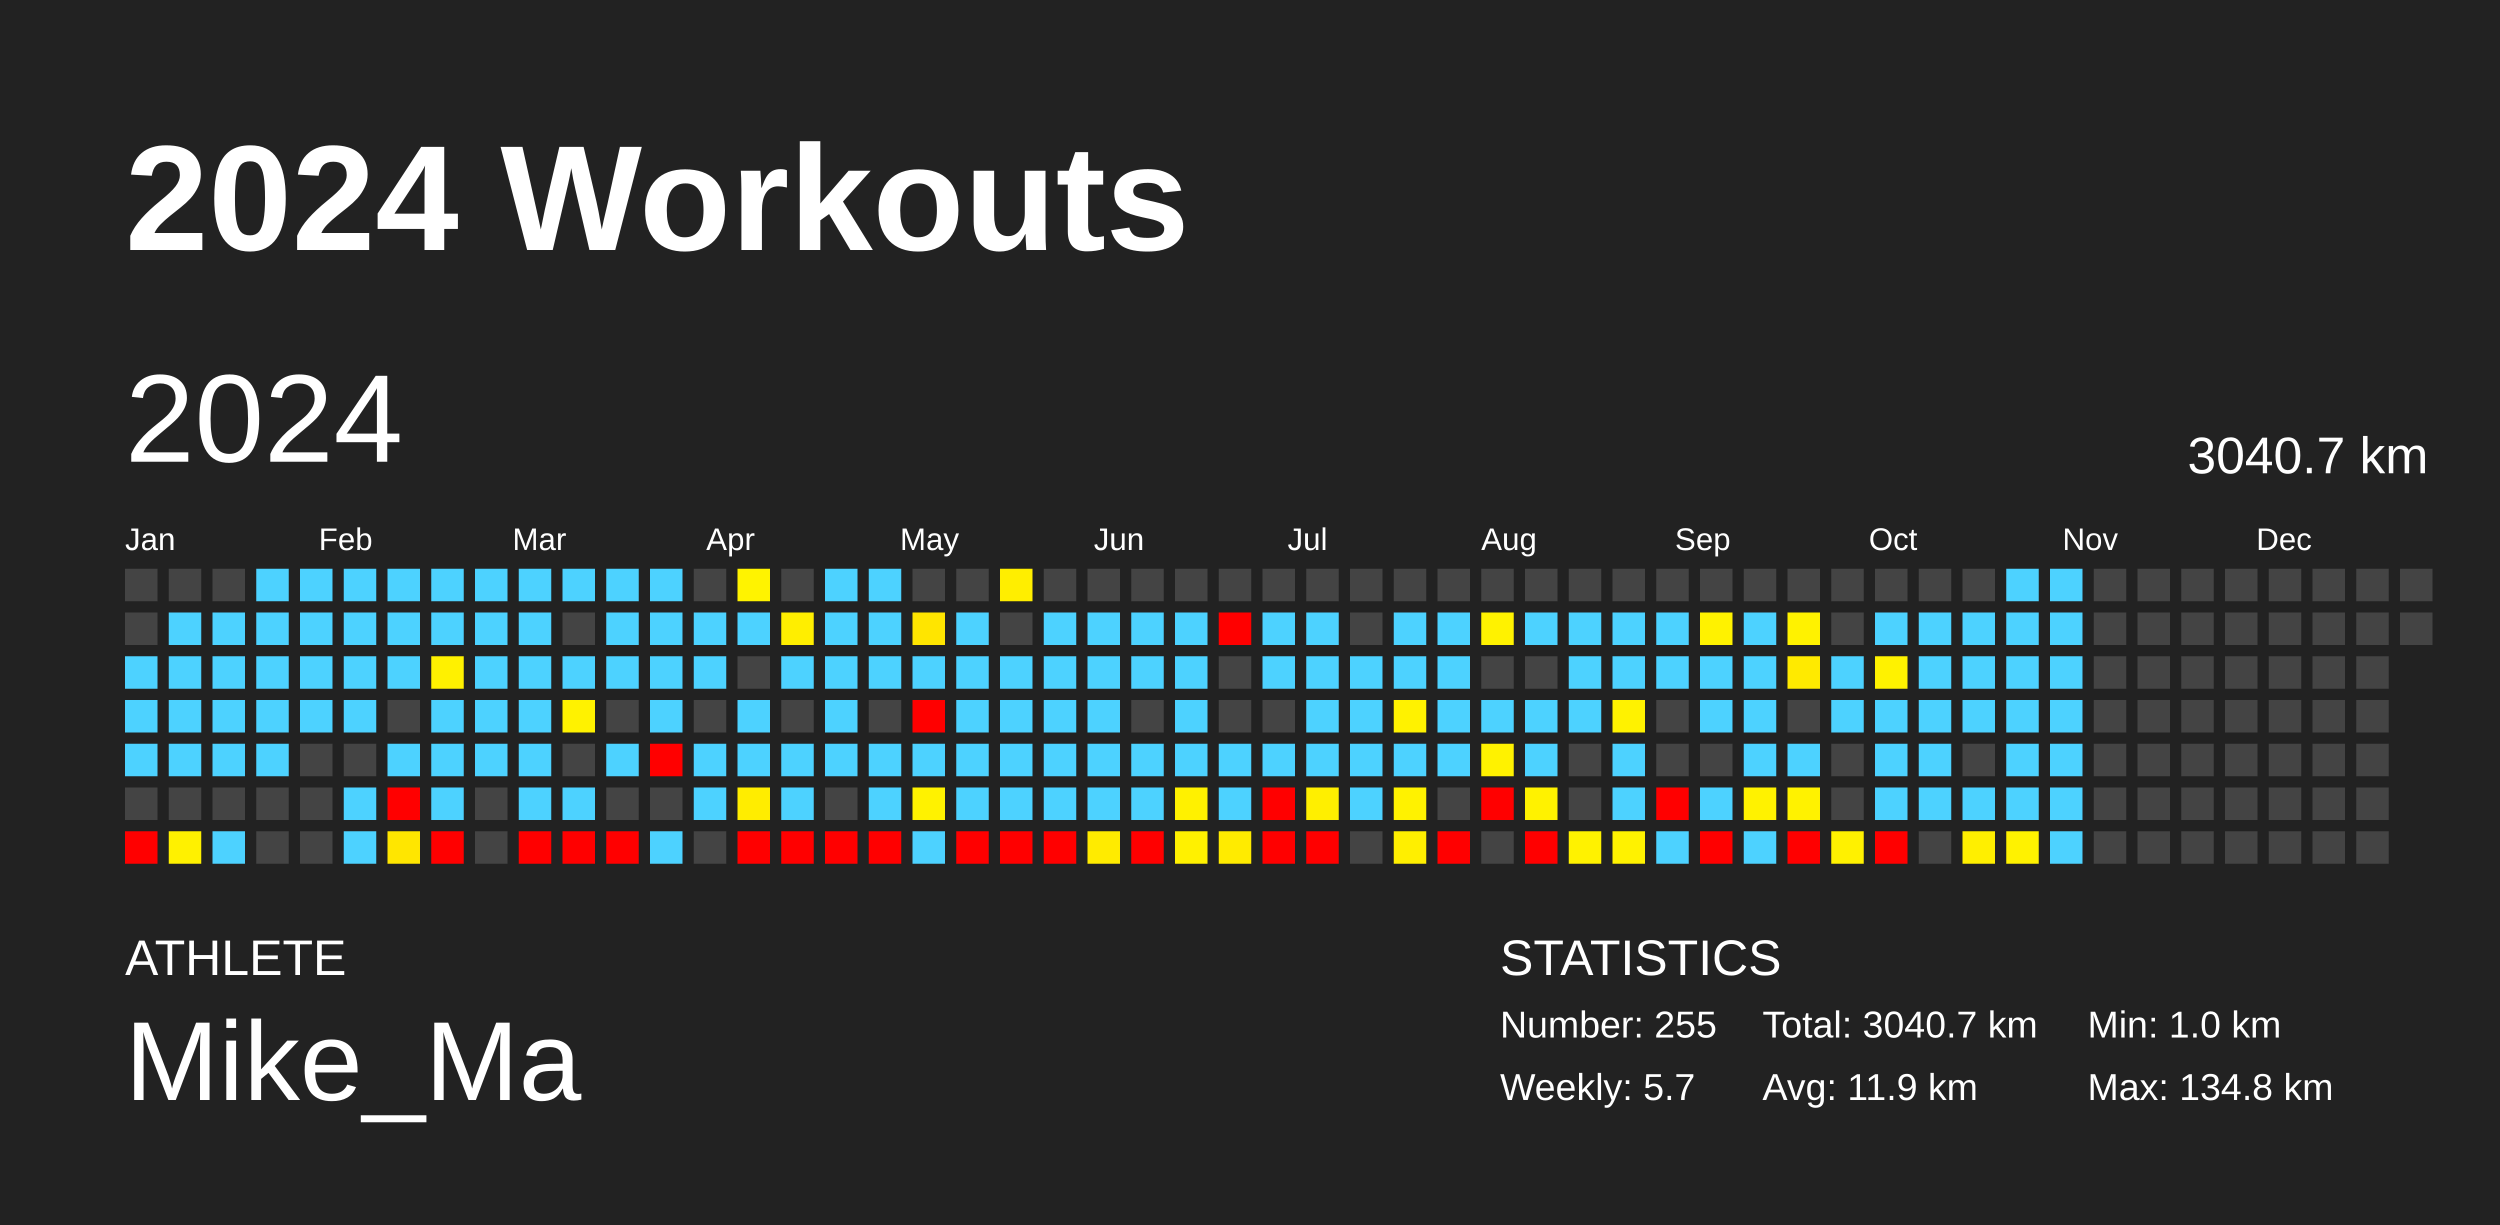
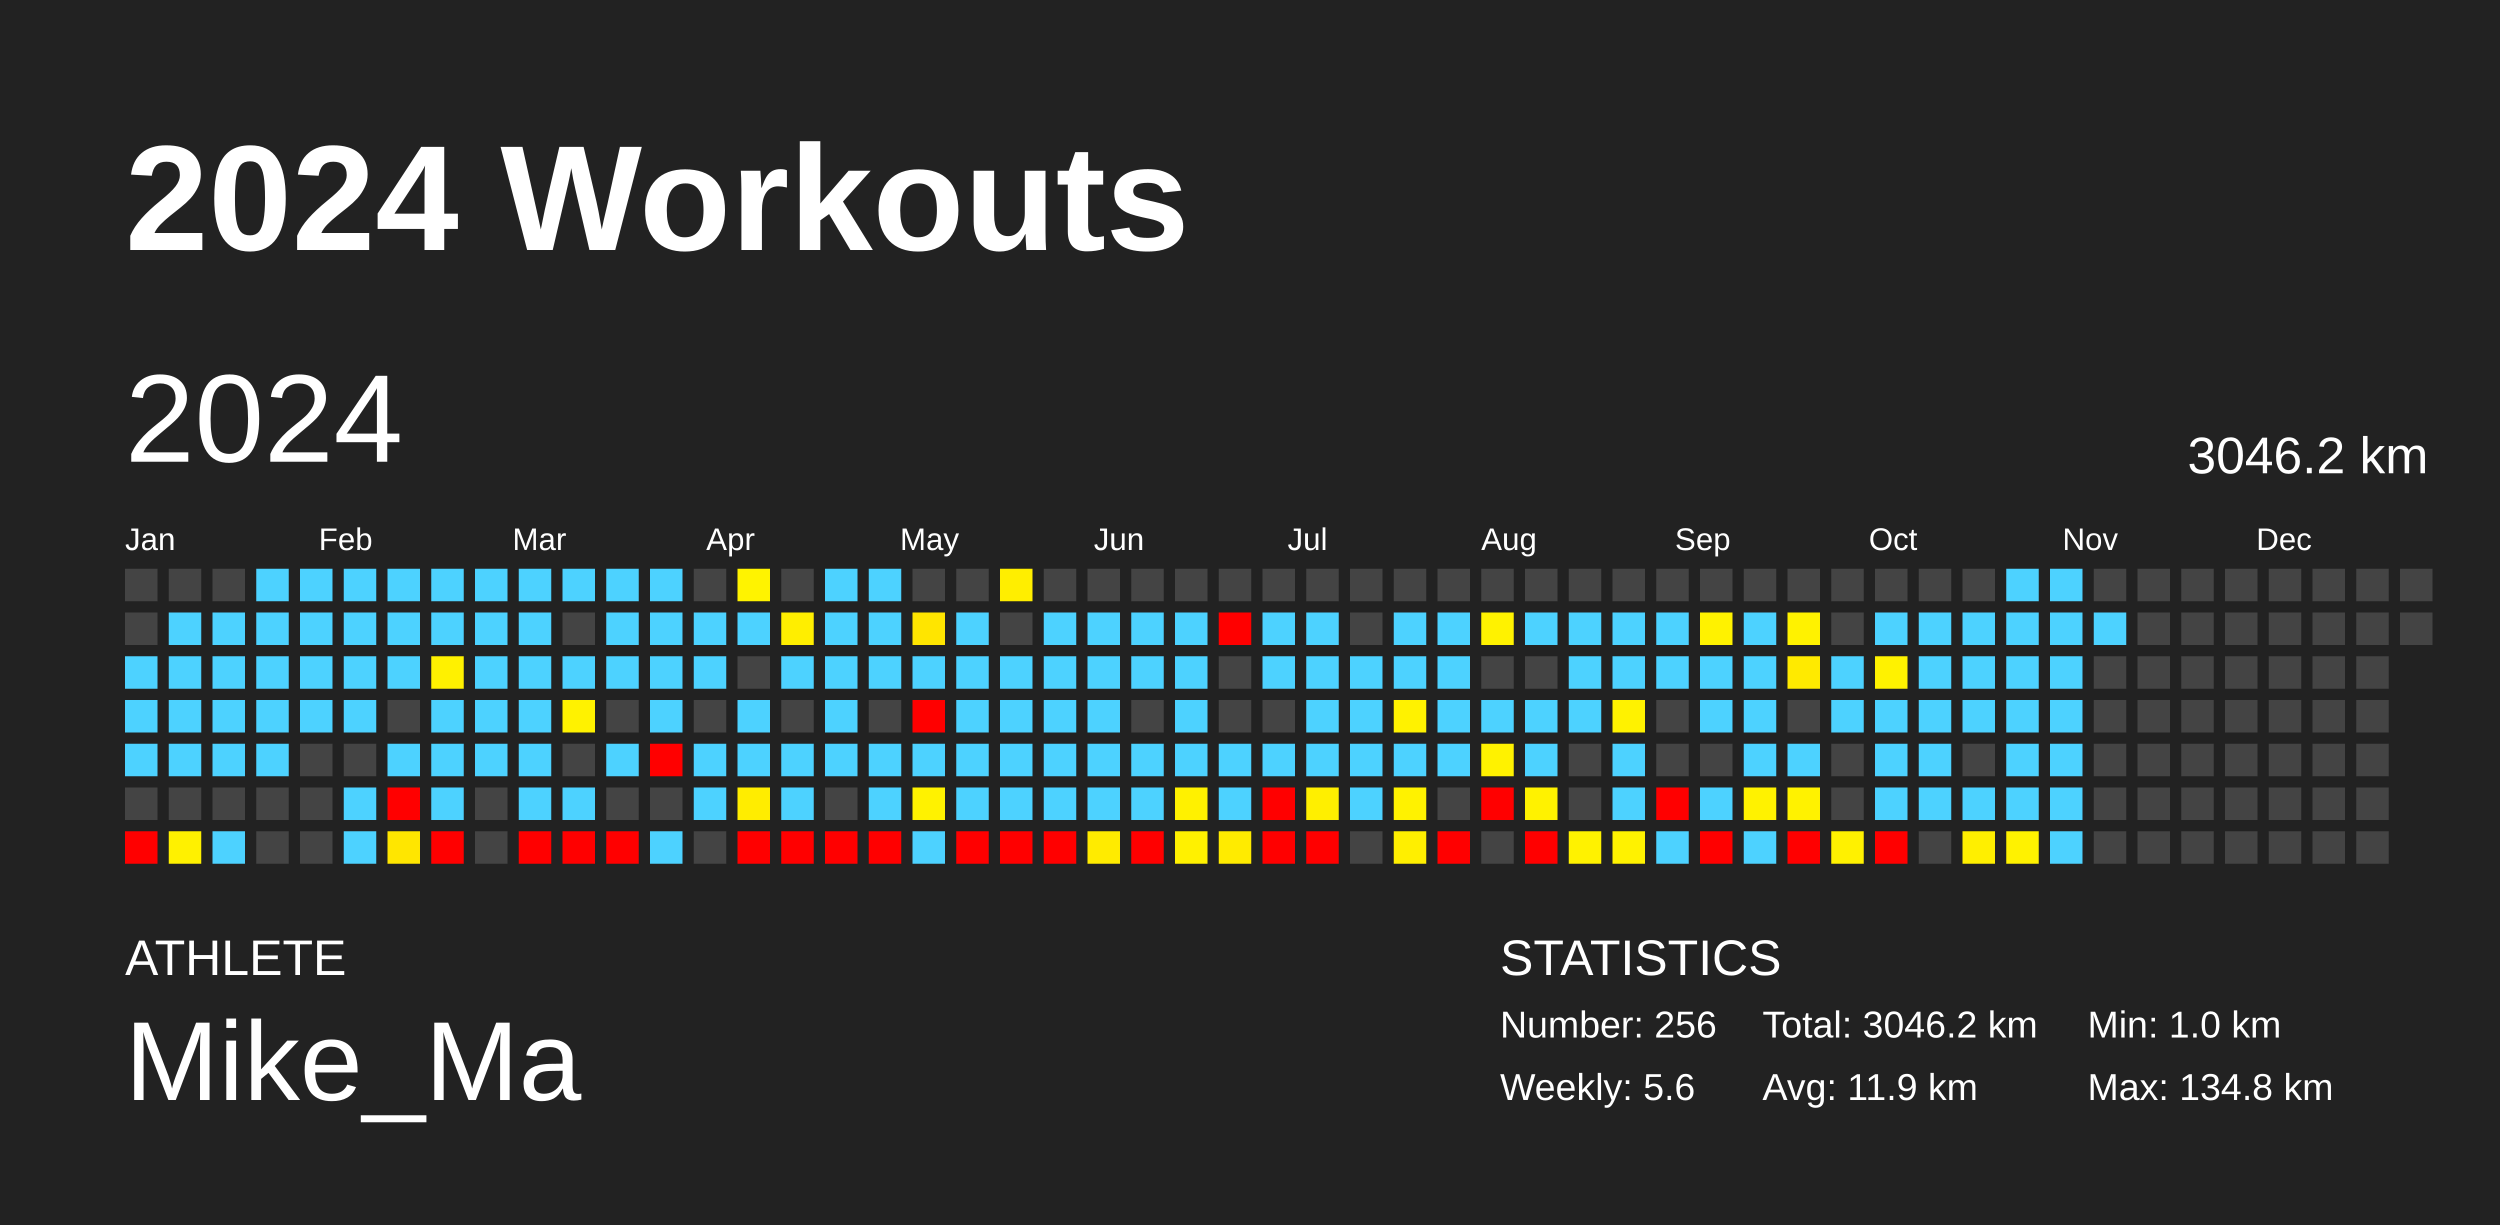
<svg xmlns="http://www.w3.org/2000/svg" baseProfile="full" height="98mm" version="1.1" viewBox="0,0,200,98" width="200mm">
  <defs />
  <rect fill="#222222" height="98" width="200" x="0" y="0" />
  <text fill="#FFFFFF" style="font-size:12px; font-family:Arial; font-weight:bold;" x="10" y="20">2024 Workouts</text>
  <text fill="#FFFFFF" style="font-size:4px; font-family:Arial" x="10" y="78">ATHLETE</text>
  <text fill="#FFFFFF" style="font-size:9px; font-family:Arial" x="10" y="88">Mike_Ma</text>
  <text fill="#FFFFFF" style="font-size:4px; font-family:Arial" x="120" y="78">STATISTICS</text>
-   <text fill="#FFFFFF" style="font-size:3px; font-family:Arial" x="120" y="83">Number: 255</text>
-   <text fill="#FFFFFF" style="font-size:3px; font-family:Arial" x="120" y="88">Weekly: 5.7</text>
-   <text fill="#FFFFFF" style="font-size:3px; font-family:Arial" x="141" y="83">Total: 3040.7 km</text>
+   <text fill="#FFFFFF" style="font-size:3px; font-family:Arial" x="120" y="83">Number: 256</text>
+   <text fill="#FFFFFF" style="font-size:3px; font-family:Arial" x="120" y="88">Weekly: 5.6</text>
+   <text fill="#FFFFFF" style="font-size:3px; font-family:Arial" x="141" y="83">Total: 3046.2 km</text>
  <text fill="#FFFFFF" style="font-size:3px; font-family:Arial" x="141" y="88">Avg: 11.9 km</text>
  <text fill="#FFFFFF" style="font-size:3px; font-family:Arial" x="167" y="83">Min: 1.0 km</text>
  <text fill="#FFFFFF" style="font-size:3px; font-family:Arial" x="167" y="88">Max: 134.8 km</text>
  <text dominant-baseline="hanging" fill="#FFFFFF" style="font-size:10.0px; font-family:Arial;" x="10" y="30">2024</text>
-   <text dominant-baseline="hanging" fill="#FFFFFF" style="font-size:4.125px; font-family:Arial;" x="175" y="35">3040.7 km</text>
+   <text dominant-baseline="hanging" fill="#FFFFFF" style="font-size:4.125px; font-family:Arial;" x="175" y="35">3046.2 km</text>
  <text fill="#FFFFFF" style="font-size:2.5px; font-family:Arial" x="10.0" y="44">Jan</text>
  <text fill="#FFFFFF" style="font-size:2.5px; font-family:Arial" x="25.5" y="44">Feb</text>
  <text fill="#FFFFFF" style="font-size:2.5px; font-family:Arial" x="41.0" y="44">Mar</text>
  <text fill="#FFFFFF" style="font-size:2.5px; font-family:Arial" x="56.5" y="44">Apr</text>
  <text fill="#FFFFFF" style="font-size:2.5px; font-family:Arial" x="72.0" y="44">May</text>
  <text fill="#FFFFFF" style="font-size:2.5px; font-family:Arial" x="87.5" y="44">Jun</text>
  <text fill="#FFFFFF" style="font-size:2.5px; font-family:Arial" x="103.0" y="44">Jul</text>
  <text fill="#FFFFFF" style="font-size:2.5px; font-family:Arial" x="118.5" y="44">Aug</text>
  <text fill="#FFFFFF" style="font-size:2.5px; font-family:Arial" x="134.0" y="44">Sep</text>
  <text fill="#FFFFFF" style="font-size:2.5px; font-family:Arial" x="149.5" y="44">Oct</text>
  <text fill="#FFFFFF" style="font-size:2.5px; font-family:Arial" x="165.0" y="44">Nov</text>
  <text fill="#FFFFFF" style="font-size:2.5px; font-family:Arial" x="180.5" y="44">Dec</text>
  <rect fill="#444444" height="2.6" width="2.6" x="10.0" y="45.5" />
  <rect fill="#444444" height="2.6" width="2.6" x="10.0" y="49.0" />
  <rect fill="#4dd2ff" height="2.6" width="2.6" x="10.0" y="52.5" />
  <rect fill="#4dd2ff" height="2.6" width="2.6" x="10.0" y="56.0" />
  <rect fill="#4dd2ff" height="2.6" width="2.6" x="10.0" y="59.5" />
  <rect fill="#444444" height="2.6" width="2.6" x="10.0" y="63.0" />
  <rect fill="red" height="2.6" width="2.6" x="10.0" y="66.5" />
  <rect fill="#444444" height="2.6" width="2.6" x="13.5" y="45.5" />
  <rect fill="#4dd2ff" height="2.6" width="2.6" x="13.5" y="49.0" />
  <rect fill="#4dd2ff" height="2.6" width="2.6" x="13.5" y="52.5" />
  <rect fill="#4dd2ff" height="2.6" width="2.6" x="13.5" y="56.0" />
  <rect fill="#4dd2ff" height="2.6" width="2.6" x="13.5" y="59.5" />
  <rect fill="#444444" height="2.6" width="2.6" x="13.5" y="63.0" />
  <rect fill="#fff100" height="2.6" width="2.6" x="13.5" y="66.5" />
  <rect fill="#444444" height="2.6" width="2.6" x="17.0" y="45.5" />
  <rect fill="#4dd2ff" height="2.6" width="2.6" x="17.0" y="49.0" />
  <rect fill="#4dd2ff" height="2.6" width="2.6" x="17.0" y="52.5" />
  <rect fill="#4dd2ff" height="2.6" width="2.6" x="17.0" y="56.0" />
  <rect fill="#4dd2ff" height="2.6" width="2.6" x="17.0" y="59.5" />
  <rect fill="#444444" height="2.6" width="2.6" x="17.0" y="63.0" />
  <rect fill="#4dd2ff" height="2.6" width="2.6" x="17.0" y="66.5" />
  <rect fill="#4dd2ff" height="2.6" width="2.6" x="20.5" y="45.5" />
  <rect fill="#4dd2ff" height="2.6" width="2.6" x="20.5" y="49.0" />
  <rect fill="#4dd2ff" height="2.6" width="2.6" x="20.5" y="52.5" />
  <rect fill="#4dd2ff" height="2.6" width="2.6" x="20.5" y="56.0" />
  <rect fill="#4dd2ff" height="2.6" width="2.6" x="20.5" y="59.5" />
  <rect fill="#444444" height="2.6" width="2.6" x="20.5" y="63.0" />
  <rect fill="#444444" height="2.6" width="2.6" x="20.5" y="66.5" />
  <rect fill="#4dd2ff" height="2.6" width="2.6" x="24.0" y="45.5" />
  <rect fill="#4dd2ff" height="2.6" width="2.6" x="24.0" y="49.0" />
  <rect fill="#4dd2ff" height="2.6" width="2.6" x="24.0" y="52.5" />
  <rect fill="#4dd2ff" height="2.6" width="2.6" x="24.0" y="56.0" />
  <rect fill="#444444" height="2.6" width="2.6" x="24.0" y="59.5" />
  <rect fill="#444444" height="2.6" width="2.6" x="24.0" y="63.0" />
  <rect fill="#444444" height="2.6" width="2.6" x="24.0" y="66.5" />
  <rect fill="#4dd2ff" height="2.6" width="2.6" x="27.5" y="45.5" />
  <rect fill="#4dd2ff" height="2.6" width="2.6" x="27.5" y="49.0" />
  <rect fill="#4dd2ff" height="2.6" width="2.6" x="27.5" y="52.5" />
  <rect fill="#4dd2ff" height="2.6" width="2.6" x="27.5" y="56.0" />
  <rect fill="#444444" height="2.6" width="2.6" x="27.5" y="59.5" />
  <rect fill="#4dd2ff" height="2.6" width="2.6" x="27.5" y="63.0" />
  <rect fill="#4dd2ff" height="2.6" width="2.6" x="27.5" y="66.5" />
  <rect fill="#4dd2ff" height="2.6" width="2.6" x="31.0" y="45.5" />
  <rect fill="#4dd2ff" height="2.6" width="2.6" x="31.0" y="49.0" />
  <rect fill="#4dd2ff" height="2.6" width="2.6" x="31.0" y="52.5" />
  <rect fill="#444444" height="2.6" width="2.6" x="31.0" y="56.0" />
  <rect fill="#4dd2ff" height="2.6" width="2.6" x="31.0" y="59.5" />
  <rect fill="red" height="2.6" width="2.6" x="31.0" y="63.0" />
  <rect fill="#ffe600" height="2.6" width="2.6" x="31.0" y="66.5" />
  <rect fill="#4dd2ff" height="2.6" width="2.6" x="34.5" y="45.5" />
  <rect fill="#4dd2ff" height="2.6" width="2.6" x="34.5" y="49.0" />
  <rect fill="#fff100" height="2.6" width="2.6" x="34.5" y="52.5" />
  <rect fill="#4dd2ff" height="2.6" width="2.6" x="34.5" y="56.0" />
  <rect fill="#4dd2ff" height="2.6" width="2.6" x="34.5" y="59.5" />
  <rect fill="#4dd2ff" height="2.6" width="2.6" x="34.5" y="63.0" />
  <rect fill="red" height="2.6" width="2.6" x="34.5" y="66.5" />
  <rect fill="#4dd2ff" height="2.6" width="2.6" x="38.0" y="45.5" />
  <rect fill="#4dd2ff" height="2.6" width="2.6" x="38.0" y="49.0" />
  <rect fill="#4dd2ff" height="2.6" width="2.6" x="38.0" y="52.5" />
  <rect fill="#4dd2ff" height="2.6" width="2.6" x="38.0" y="56.0" />
  <rect fill="#4dd2ff" height="2.6" width="2.6" x="38.0" y="59.5" />
  <rect fill="#444444" height="2.6" width="2.6" x="38.0" y="63.0" />
  <rect fill="#444444" height="2.6" width="2.6" x="38.0" y="66.5" />
  <rect fill="#4dd2ff" height="2.6" width="2.6" x="41.5" y="45.5" />
  <rect fill="#4dd2ff" height="2.6" width="2.6" x="41.5" y="49.0" />
  <rect fill="#4dd2ff" height="2.6" width="2.6" x="41.5" y="52.5" />
  <rect fill="#4dd2ff" height="2.6" width="2.6" x="41.5" y="56.0" />
  <rect fill="#4dd2ff" height="2.6" width="2.6" x="41.5" y="59.5" />
  <rect fill="#4dd2ff" height="2.6" width="2.6" x="41.5" y="63.0" />
  <rect fill="red" height="2.6" width="2.6" x="41.5" y="66.5" />
  <rect fill="#4dd2ff" height="2.6" width="2.6" x="45.0" y="45.5" />
  <rect fill="#444444" height="2.6" width="2.6" x="45.0" y="49.0" />
  <rect fill="#4dd2ff" height="2.6" width="2.6" x="45.0" y="52.5" />
  <rect fill="#fff200" height="2.6" width="2.6" x="45.0" y="56.0" />
  <rect fill="#444444" height="2.6" width="2.6" x="45.0" y="59.5" />
  <rect fill="#4dd2ff" height="2.6" width="2.6" x="45.0" y="63.0" />
  <rect fill="red" height="2.6" width="2.6" x="45.0" y="66.5" />
  <rect fill="#4dd2ff" height="2.6" width="2.6" x="48.5" y="45.5" />
  <rect fill="#4dd2ff" height="2.6" width="2.6" x="48.5" y="49.0" />
  <rect fill="#4dd2ff" height="2.6" width="2.6" x="48.5" y="52.5" />
  <rect fill="#444444" height="2.6" width="2.6" x="48.5" y="56.0" />
  <rect fill="#4dd2ff" height="2.6" width="2.6" x="48.5" y="59.5" />
  <rect fill="#444444" height="2.6" width="2.6" x="48.5" y="63.0" />
  <rect fill="red" height="2.6" width="2.6" x="48.5" y="66.5" />
  <rect fill="#4dd2ff" height="2.6" width="2.6" x="52.0" y="45.5" />
  <rect fill="#4dd2ff" height="2.6" width="2.6" x="52.0" y="49.0" />
  <rect fill="#4dd2ff" height="2.6" width="2.6" x="52.0" y="52.5" />
  <rect fill="#4dd2ff" height="2.6" width="2.6" x="52.0" y="56.0" />
  <rect fill="red" height="2.6" width="2.6" x="52.0" y="59.5" />
  <rect fill="#444444" height="2.6" width="2.6" x="52.0" y="63.0" />
  <rect fill="#4dd2ff" height="2.6" width="2.6" x="52.0" y="66.5" />
  <rect fill="#444444" height="2.6" width="2.6" x="55.5" y="45.5" />
  <rect fill="#4dd2ff" height="2.6" width="2.6" x="55.5" y="49.0" />
  <rect fill="#4dd2ff" height="2.6" width="2.6" x="55.5" y="52.5" />
  <rect fill="#444444" height="2.6" width="2.6" x="55.5" y="56.0" />
  <rect fill="#4dd2ff" height="2.6" width="2.6" x="55.5" y="59.5" />
  <rect fill="#4dd2ff" height="2.6" width="2.6" x="55.5" y="63.0" />
  <rect fill="#444444" height="2.6" width="2.6" x="55.5" y="66.5" />
  <rect fill="#fff300" height="2.6" width="2.6" x="59.0" y="45.5" />
  <rect fill="#4dd2ff" height="2.6" width="2.6" x="59.0" y="49.0" />
  <rect fill="#444444" height="2.6" width="2.6" x="59.0" y="52.5" />
  <rect fill="#4dd2ff" height="2.6" width="2.6" x="59.0" y="56.0" />
  <rect fill="#4dd2ff" height="2.6" width="2.6" x="59.0" y="59.5" />
  <rect fill="#ffed00" height="2.6" width="2.6" x="59.0" y="63.0" />
  <rect fill="red" height="2.6" width="2.6" x="59.0" y="66.5" />
  <rect fill="#444444" height="2.6" width="2.6" x="62.5" y="45.5" />
  <rect fill="#ffee00" height="2.6" width="2.6" x="62.5" y="49.0" />
  <rect fill="#4dd2ff" height="2.6" width="2.6" x="62.5" y="52.5" />
  <rect fill="#444444" height="2.6" width="2.6" x="62.5" y="56.0" />
  <rect fill="#4dd2ff" height="2.6" width="2.6" x="62.5" y="59.5" />
  <rect fill="#4dd2ff" height="2.6" width="2.6" x="62.5" y="63.0" />
  <rect fill="red" height="2.6" width="2.6" x="62.5" y="66.5" />
  <rect fill="#4dd2ff" height="2.6" width="2.6" x="66.0" y="45.5" />
  <rect fill="#4dd2ff" height="2.6" width="2.6" x="66.0" y="49.0" />
  <rect fill="#4dd2ff" height="2.6" width="2.6" x="66.0" y="52.5" />
  <rect fill="#4dd2ff" height="2.6" width="2.6" x="66.0" y="56.0" />
  <rect fill="#4dd2ff" height="2.6" width="2.6" x="66.0" y="59.5" />
  <rect fill="#444444" height="2.6" width="2.6" x="66.0" y="63.0" />
  <rect fill="red" height="2.6" width="2.6" x="66.0" y="66.5" />
  <rect fill="#4dd2ff" height="2.6" width="2.6" x="69.5" y="45.5" />
  <rect fill="#4dd2ff" height="2.6" width="2.6" x="69.5" y="49.0" />
  <rect fill="#4dd2ff" height="2.6" width="2.6" x="69.5" y="52.5" />
  <rect fill="#444444" height="2.6" width="2.6" x="69.5" y="56.0" />
  <rect fill="#4dd2ff" height="2.6" width="2.6" x="69.5" y="59.5" />
  <rect fill="#4dd2ff" height="2.6" width="2.6" x="69.5" y="63.0" />
  <rect fill="red" height="2.6" width="2.6" x="69.5" y="66.5" />
  <rect fill="#444444" height="2.6" width="2.6" x="73.0" y="45.5" />
  <rect fill="#ffe500" height="2.6" width="2.6" x="73.0" y="49.0" />
  <rect fill="#4dd2ff" height="2.6" width="2.6" x="73.0" y="52.5" />
  <rect fill="red" height="2.6" width="2.6" x="73.0" y="56.0" />
  <rect fill="#4dd2ff" height="2.6" width="2.6" x="73.0" y="59.5" />
  <rect fill="#fff200" height="2.6" width="2.6" x="73.0" y="63.0" />
  <rect fill="#4dd2ff" height="2.6" width="2.6" x="73.0" y="66.5" />
  <rect fill="#444444" height="2.6" width="2.6" x="76.5" y="45.5" />
  <rect fill="#4dd2ff" height="2.6" width="2.6" x="76.5" y="49.0" />
  <rect fill="#4dd2ff" height="2.6" width="2.6" x="76.5" y="52.5" />
  <rect fill="#4dd2ff" height="2.6" width="2.6" x="76.5" y="56.0" />
  <rect fill="#4dd2ff" height="2.6" width="2.6" x="76.5" y="59.5" />
  <rect fill="#4dd2ff" height="2.6" width="2.6" x="76.5" y="63.0" />
  <rect fill="red" height="2.6" width="2.6" x="76.5" y="66.5" />
  <rect fill="#ffee00" height="2.6" width="2.6" x="80.0" y="45.5" />
  <rect fill="#444444" height="2.6" width="2.6" x="80.0" y="49.0" />
  <rect fill="#4dd2ff" height="2.6" width="2.6" x="80.0" y="52.5" />
  <rect fill="#4dd2ff" height="2.6" width="2.6" x="80.0" y="56.0" />
  <rect fill="#4dd2ff" height="2.6" width="2.6" x="80.0" y="59.5" />
  <rect fill="#4dd2ff" height="2.6" width="2.6" x="80.0" y="63.0" />
  <rect fill="red" height="2.6" width="2.6" x="80.0" y="66.5" />
  <rect fill="#444444" height="2.6" width="2.6" x="83.5" y="45.5" />
  <rect fill="#4dd2ff" height="2.6" width="2.6" x="83.5" y="49.0" />
  <rect fill="#4dd2ff" height="2.6" width="2.6" x="83.5" y="52.5" />
  <rect fill="#4dd2ff" height="2.6" width="2.6" x="83.5" y="56.0" />
  <rect fill="#4dd2ff" height="2.6" width="2.6" x="83.5" y="59.5" />
  <rect fill="#4dd2ff" height="2.6" width="2.6" x="83.5" y="63.0" />
  <rect fill="red" height="2.6" width="2.6" x="83.5" y="66.5" />
  <rect fill="#444444" height="2.6" width="2.6" x="87.0" y="45.5" />
  <rect fill="#4dd2ff" height="2.6" width="2.6" x="87.0" y="49.0" />
  <rect fill="#4dd2ff" height="2.6" width="2.6" x="87.0" y="52.5" />
  <rect fill="#4dd2ff" height="2.6" width="2.6" x="87.0" y="56.0" />
  <rect fill="#4dd2ff" height="2.6" width="2.6" x="87.0" y="59.5" />
  <rect fill="#4dd2ff" height="2.6" width="2.6" x="87.0" y="63.0" />
  <rect fill="#ffeb00" height="2.6" width="2.6" x="87.0" y="66.5" />
  <rect fill="#444444" height="2.6" width="2.6" x="90.5" y="45.5" />
  <rect fill="#4dd2ff" height="2.6" width="2.6" x="90.5" y="49.0" />
  <rect fill="#4dd2ff" height="2.6" width="2.6" x="90.5" y="52.5" />
  <rect fill="#444444" height="2.6" width="2.6" x="90.5" y="56.0" />
  <rect fill="#4dd2ff" height="2.6" width="2.6" x="90.5" y="59.5" />
  <rect fill="#4dd2ff" height="2.6" width="2.6" x="90.5" y="63.0" />
  <rect fill="red" height="2.6" width="2.6" x="90.5" y="66.5" />
  <rect fill="#444444" height="2.6" width="2.6" x="94.0" y="45.5" />
  <rect fill="#4dd2ff" height="2.6" width="2.6" x="94.0" y="49.0" />
  <rect fill="#4dd2ff" height="2.6" width="2.6" x="94.0" y="52.5" />
  <rect fill="#4dd2ff" height="2.6" width="2.6" x="94.0" y="56.0" />
  <rect fill="#4dd2ff" height="2.6" width="2.6" x="94.0" y="59.5" />
  <rect fill="#fff100" height="2.6" width="2.6" x="94.0" y="63.0" />
  <rect fill="#fff100" height="2.6" width="2.6" x="94.0" y="66.5" />
  <rect fill="#444444" height="2.6" width="2.6" x="97.5" y="45.5" />
  <rect fill="red" height="2.6" width="2.6" x="97.5" y="49.0" />
  <rect fill="#444444" height="2.6" width="2.6" x="97.5" y="52.5" />
  <rect fill="#444444" height="2.6" width="2.6" x="97.5" y="56.0" />
  <rect fill="#4dd2ff" height="2.6" width="2.6" x="97.5" y="59.5" />
  <rect fill="#4dd2ff" height="2.6" width="2.6" x="97.5" y="63.0" />
  <rect fill="#ffeb00" height="2.6" width="2.6" x="97.5" y="66.5" />
  <rect fill="#444444" height="2.6" width="2.6" x="101.0" y="45.5" />
  <rect fill="#4dd2ff" height="2.6" width="2.6" x="101.0" y="49.0" />
  <rect fill="#4dd2ff" height="2.6" width="2.6" x="101.0" y="52.5" />
  <rect fill="#444444" height="2.6" width="2.6" x="101.0" y="56.0" />
  <rect fill="#4dd2ff" height="2.6" width="2.6" x="101.0" y="59.5" />
  <rect fill="red" height="2.6" width="2.6" x="101.0" y="63.0" />
  <rect fill="red" height="2.6" width="2.6" x="101.0" y="66.5" />
  <rect fill="#444444" height="2.6" width="2.6" x="104.5" y="45.5" />
  <rect fill="#4dd2ff" height="2.6" width="2.6" x="104.5" y="49.0" />
  <rect fill="#4dd2ff" height="2.6" width="2.6" x="104.5" y="52.5" />
  <rect fill="#4dd2ff" height="2.6" width="2.6" x="104.5" y="56.0" />
  <rect fill="#4dd2ff" height="2.6" width="2.6" x="104.5" y="59.5" />
  <rect fill="#ffef00" height="2.6" width="2.6" x="104.5" y="63.0" />
  <rect fill="red" height="2.6" width="2.6" x="104.5" y="66.5" />
  <rect fill="#444444" height="2.6" width="2.6" x="108.0" y="45.5" />
  <rect fill="#444444" height="2.6" width="2.6" x="108.0" y="49.0" />
  <rect fill="#4dd2ff" height="2.6" width="2.6" x="108.0" y="52.5" />
  <rect fill="#4dd2ff" height="2.6" width="2.6" x="108.0" y="56.0" />
  <rect fill="#4dd2ff" height="2.6" width="2.6" x="108.0" y="59.5" />
  <rect fill="#4dd2ff" height="2.6" width="2.6" x="108.0" y="63.0" />
  <rect fill="#444444" height="2.6" width="2.6" x="108.0" y="66.5" />
  <rect fill="#444444" height="2.6" width="2.6" x="111.5" y="45.5" />
  <rect fill="#4dd2ff" height="2.6" width="2.6" x="111.5" y="49.0" />
  <rect fill="#4dd2ff" height="2.6" width="2.6" x="111.5" y="52.5" />
  <rect fill="#fff200" height="2.6" width="2.6" x="111.5" y="56.0" />
  <rect fill="#4dd2ff" height="2.6" width="2.6" x="111.5" y="59.5" />
  <rect fill="#fff200" height="2.6" width="2.6" x="111.5" y="63.0" />
  <rect fill="#ffef00" height="2.6" width="2.6" x="111.5" y="66.5" />
  <rect fill="#444444" height="2.6" width="2.6" x="115.0" y="45.5" />
  <rect fill="#4dd2ff" height="2.6" width="2.6" x="115.0" y="49.0" />
  <rect fill="#4dd2ff" height="2.6" width="2.6" x="115.0" y="52.5" />
  <rect fill="#4dd2ff" height="2.6" width="2.6" x="115.0" y="56.0" />
  <rect fill="#4dd2ff" height="2.6" width="2.6" x="115.0" y="59.5" />
  <rect fill="#444444" height="2.6" width="2.6" x="115.0" y="63.0" />
  <rect fill="red" height="2.6" width="2.6" x="115.0" y="66.5" />
  <rect fill="#444444" height="2.6" width="2.6" x="118.5" y="45.5" />
  <rect fill="#fff200" height="2.6" width="2.6" x="118.5" y="49.0" />
  <rect fill="#444444" height="2.6" width="2.6" x="118.5" y="52.5" />
  <rect fill="#4dd2ff" height="2.6" width="2.6" x="118.5" y="56.0" />
  <rect fill="#fff200" height="2.6" width="2.6" x="118.5" y="59.5" />
  <rect fill="red" height="2.6" width="2.6" x="118.5" y="63.0" />
  <rect fill="#444444" height="2.6" width="2.6" x="118.5" y="66.5" />
  <rect fill="#444444" height="2.6" width="2.6" x="122.0" y="45.5" />
  <rect fill="#4dd2ff" height="2.6" width="2.6" x="122.0" y="49.0" />
  <rect fill="#444444" height="2.6" width="2.6" x="122.0" y="52.5" />
  <rect fill="#4dd2ff" height="2.6" width="2.6" x="122.0" y="56.0" />
  <rect fill="#4dd2ff" height="2.6" width="2.6" x="122.0" y="59.5" />
  <rect fill="#fff200" height="2.6" width="2.6" x="122.0" y="63.0" />
  <rect fill="red" height="2.6" width="2.6" x="122.0" y="66.5" />
  <rect fill="#444444" height="2.6" width="2.6" x="125.5" y="45.5" />
  <rect fill="#4dd2ff" height="2.6" width="2.6" x="125.5" y="49.0" />
  <rect fill="#4dd2ff" height="2.6" width="2.6" x="125.5" y="52.5" />
  <rect fill="#4dd2ff" height="2.6" width="2.6" x="125.5" y="56.0" />
  <rect fill="#444444" height="2.6" width="2.6" x="125.5" y="59.5" />
  <rect fill="#444444" height="2.6" width="2.6" x="125.5" y="63.0" />
  <rect fill="#fff200" height="2.6" width="2.6" x="125.5" y="66.5" />
  <rect fill="#444444" height="2.6" width="2.6" x="129.0" y="45.5" />
  <rect fill="#4dd2ff" height="2.6" width="2.6" x="129.0" y="49.0" />
  <rect fill="#4dd2ff" height="2.6" width="2.6" x="129.0" y="52.5" />
  <rect fill="#fff200" height="2.6" width="2.6" x="129.0" y="56.0" />
  <rect fill="#4dd2ff" height="2.6" width="2.6" x="129.0" y="59.5" />
  <rect fill="#4dd2ff" height="2.6" width="2.6" x="129.0" y="63.0" />
  <rect fill="#fff200" height="2.6" width="2.6" x="129.0" y="66.5" />
  <rect fill="#444444" height="2.6" width="2.6" x="132.5" y="45.5" />
  <rect fill="#4dd2ff" height="2.6" width="2.6" x="132.5" y="49.0" />
  <rect fill="#4dd2ff" height="2.6" width="2.6" x="132.5" y="52.5" />
  <rect fill="#444444" height="2.6" width="2.6" x="132.5" y="56.0" />
  <rect fill="#444444" height="2.6" width="2.6" x="132.5" y="59.5" />
  <rect fill="red" height="2.6" width="2.6" x="132.5" y="63.0" />
  <rect fill="#4dd2ff" height="2.6" width="2.6" x="132.5" y="66.5" />
  <rect fill="#444444" height="2.6" width="2.6" x="136.0" y="45.5" />
  <rect fill="#fff200" height="2.6" width="2.6" x="136.0" y="49.0" />
  <rect fill="#4dd2ff" height="2.6" width="2.6" x="136.0" y="52.5" />
  <rect fill="#4dd2ff" height="2.6" width="2.6" x="136.0" y="56.0" />
  <rect fill="#444444" height="2.6" width="2.6" x="136.0" y="59.5" />
  <rect fill="#4dd2ff" height="2.6" width="2.6" x="136.0" y="63.0" />
  <rect fill="red" height="2.6" width="2.6" x="136.0" y="66.5" />
  <rect fill="#444444" height="2.6" width="2.6" x="139.5" y="45.5" />
  <rect fill="#4dd2ff" height="2.6" width="2.6" x="139.5" y="49.0" />
  <rect fill="#4dd2ff" height="2.6" width="2.6" x="139.5" y="52.5" />
  <rect fill="#4dd2ff" height="2.6" width="2.6" x="139.5" y="56.0" />
  <rect fill="#4dd2ff" height="2.6" width="2.6" x="139.5" y="59.5" />
  <rect fill="#fff200" height="2.6" width="2.6" x="139.5" y="63.0" />
  <rect fill="#4dd2ff" height="2.6" width="2.6" x="139.5" y="66.5" />
  <rect fill="#444444" height="2.6" width="2.6" x="143.0" y="45.5" />
  <rect fill="#fff200" height="2.6" width="2.6" x="143.0" y="49.0" />
  <rect fill="#ffea00" height="2.6" width="2.6" x="143.0" y="52.5" />
  <rect fill="#444444" height="2.6" width="2.6" x="143.0" y="56.0" />
  <rect fill="#4dd2ff" height="2.6" width="2.6" x="143.0" y="59.5" />
  <rect fill="#fff200" height="2.6" width="2.6" x="143.0" y="63.0" />
  <rect fill="red" height="2.6" width="2.6" x="143.0" y="66.5" />
  <rect fill="#444444" height="2.6" width="2.6" x="146.5" y="45.5" />
  <rect fill="#444444" height="2.6" width="2.6" x="146.5" y="49.0" />
  <rect fill="#4dd2ff" height="2.6" width="2.6" x="146.5" y="52.5" />
  <rect fill="#4dd2ff" height="2.6" width="2.6" x="146.5" y="56.0" />
  <rect fill="#444444" height="2.6" width="2.6" x="146.5" y="59.5" />
  <rect fill="#444444" height="2.6" width="2.6" x="146.5" y="63.0" />
  <rect fill="#fff100" height="2.6" width="2.6" x="146.5" y="66.5" />
  <rect fill="#444444" height="2.6" width="2.6" x="150.0" y="45.5" />
  <rect fill="#4dd2ff" height="2.6" width="2.6" x="150.0" y="49.0" />
  <rect fill="#fff200" height="2.6" width="2.6" x="150.0" y="52.5" />
  <rect fill="#4dd2ff" height="2.6" width="2.6" x="150.0" y="56.0" />
  <rect fill="#4dd2ff" height="2.6" width="2.6" x="150.0" y="59.5" />
  <rect fill="#4dd2ff" height="2.6" width="2.6" x="150.0" y="63.0" />
  <rect fill="red" height="2.6" width="2.6" x="150.0" y="66.5" />
  <rect fill="#444444" height="2.6" width="2.6" x="153.5" y="45.5" />
  <rect fill="#4dd2ff" height="2.6" width="2.6" x="153.5" y="49.0" />
  <rect fill="#4dd2ff" height="2.6" width="2.6" x="153.5" y="52.5" />
  <rect fill="#4dd2ff" height="2.6" width="2.6" x="153.5" y="56.0" />
  <rect fill="#4dd2ff" height="2.6" width="2.6" x="153.5" y="59.5" />
  <rect fill="#4dd2ff" height="2.6" width="2.6" x="153.5" y="63.0" />
  <rect fill="#444444" height="2.6" width="2.6" x="153.5" y="66.5" />
  <rect fill="#444444" height="2.6" width="2.6" x="157.0" y="45.5" />
  <rect fill="#4dd2ff" height="2.6" width="2.6" x="157.0" y="49.0" />
  <rect fill="#4dd2ff" height="2.6" width="2.6" x="157.0" y="52.5" />
  <rect fill="#4dd2ff" height="2.6" width="2.6" x="157.0" y="56.0" />
  <rect fill="#444444" height="2.6" width="2.6" x="157.0" y="59.5" />
  <rect fill="#4dd2ff" height="2.6" width="2.6" x="157.0" y="63.0" />
  <rect fill="#ffef00" height="2.6" width="2.6" x="157.0" y="66.5" />
  <rect fill="#4dd2ff" height="2.6" width="2.6" x="160.5" y="45.5" />
  <rect fill="#4dd2ff" height="2.6" width="2.6" x="160.5" y="49.0" />
  <rect fill="#4dd2ff" height="2.6" width="2.6" x="160.5" y="52.5" />
  <rect fill="#4dd2ff" height="2.6" width="2.6" x="160.5" y="56.0" />
  <rect fill="#4dd2ff" height="2.6" width="2.6" x="160.5" y="59.5" />
  <rect fill="#4dd2ff" height="2.6" width="2.6" x="160.5" y="63.0" />
  <rect fill="#fff200" height="2.6" width="2.6" x="160.5" y="66.5" />
  <rect fill="#4dd2ff" height="2.6" width="2.6" x="164.0" y="45.5" />
  <rect fill="#4dd2ff" height="2.6" width="2.6" x="164.0" y="49.0" />
  <rect fill="#4dd2ff" height="2.6" width="2.6" x="164.0" y="52.5" />
  <rect fill="#4dd2ff" height="2.6" width="2.6" x="164.0" y="56.0" />
  <rect fill="#4dd2ff" height="2.6" width="2.6" x="164.0" y="59.5" />
  <rect fill="#4dd2ff" height="2.6" width="2.6" x="164.0" y="63.0" />
  <rect fill="#4dd2ff" height="2.6" width="2.6" x="164.0" y="66.5" />
  <rect fill="#444444" height="2.6" width="2.6" x="167.5" y="45.5" />
-   <rect fill="#444444" height="2.6" width="2.6" x="167.5" y="49.0" />
+   <rect fill="#4dd2ff" height="2.6" width="2.6" x="167.5" y="49.0" />
  <rect fill="#444444" height="2.6" width="2.6" x="167.5" y="52.5" />
  <rect fill="#444444" height="2.6" width="2.6" x="167.5" y="56.0" />
  <rect fill="#444444" height="2.6" width="2.6" x="167.5" y="59.5" />
  <rect fill="#444444" height="2.6" width="2.6" x="167.5" y="63.0" />
  <rect fill="#444444" height="2.6" width="2.6" x="167.5" y="66.5" />
  <rect fill="#444444" height="2.6" width="2.6" x="171.0" y="45.5" />
  <rect fill="#444444" height="2.6" width="2.6" x="171.0" y="49.0" />
  <rect fill="#444444" height="2.6" width="2.6" x="171.0" y="52.5" />
  <rect fill="#444444" height="2.6" width="2.6" x="171.0" y="56.0" />
  <rect fill="#444444" height="2.6" width="2.6" x="171.0" y="59.5" />
  <rect fill="#444444" height="2.6" width="2.6" x="171.0" y="63.0" />
  <rect fill="#444444" height="2.6" width="2.6" x="171.0" y="66.5" />
  <rect fill="#444444" height="2.6" width="2.6" x="174.5" y="45.5" />
  <rect fill="#444444" height="2.6" width="2.6" x="174.5" y="49.0" />
  <rect fill="#444444" height="2.6" width="2.6" x="174.5" y="52.5" />
  <rect fill="#444444" height="2.6" width="2.6" x="174.5" y="56.0" />
  <rect fill="#444444" height="2.6" width="2.6" x="174.5" y="59.5" />
  <rect fill="#444444" height="2.6" width="2.6" x="174.5" y="63.0" />
  <rect fill="#444444" height="2.6" width="2.6" x="174.5" y="66.5" />
  <rect fill="#444444" height="2.6" width="2.6" x="178.0" y="45.5" />
  <rect fill="#444444" height="2.6" width="2.6" x="178.0" y="49.0" />
  <rect fill="#444444" height="2.6" width="2.6" x="178.0" y="52.5" />
  <rect fill="#444444" height="2.6" width="2.6" x="178.0" y="56.0" />
  <rect fill="#444444" height="2.6" width="2.6" x="178.0" y="59.5" />
  <rect fill="#444444" height="2.6" width="2.6" x="178.0" y="63.0" />
  <rect fill="#444444" height="2.6" width="2.6" x="178.0" y="66.5" />
  <rect fill="#444444" height="2.6" width="2.6" x="181.5" y="45.5" />
  <rect fill="#444444" height="2.6" width="2.6" x="181.5" y="49.0" />
  <rect fill="#444444" height="2.6" width="2.6" x="181.5" y="52.5" />
  <rect fill="#444444" height="2.6" width="2.6" x="181.5" y="56.0" />
  <rect fill="#444444" height="2.6" width="2.6" x="181.5" y="59.5" />
  <rect fill="#444444" height="2.6" width="2.6" x="181.5" y="63.0" />
  <rect fill="#444444" height="2.6" width="2.6" x="181.5" y="66.5" />
  <rect fill="#444444" height="2.6" width="2.6" x="185.0" y="45.5" />
  <rect fill="#444444" height="2.6" width="2.6" x="185.0" y="49.0" />
  <rect fill="#444444" height="2.6" width="2.6" x="185.0" y="52.5" />
  <rect fill="#444444" height="2.6" width="2.6" x="185.0" y="56.0" />
  <rect fill="#444444" height="2.6" width="2.6" x="185.0" y="59.5" />
  <rect fill="#444444" height="2.6" width="2.6" x="185.0" y="63.0" />
  <rect fill="#444444" height="2.6" width="2.6" x="185.0" y="66.5" />
  <rect fill="#444444" height="2.6" width="2.6" x="188.5" y="45.5" />
  <rect fill="#444444" height="2.6" width="2.6" x="188.5" y="49.0" />
  <rect fill="#444444" height="2.6" width="2.6" x="188.5" y="52.5" />
  <rect fill="#444444" height="2.6" width="2.6" x="188.5" y="56.0" />
  <rect fill="#444444" height="2.6" width="2.6" x="188.5" y="59.5" />
  <rect fill="#444444" height="2.6" width="2.6" x="188.5" y="63.0" />
  <rect fill="#444444" height="2.6" width="2.6" x="188.5" y="66.5" />
  <rect fill="#444444" height="2.6" width="2.6" x="192.0" y="45.5" />
  <rect fill="#444444" height="2.6" width="2.6" x="192.0" y="49.0" />
</svg>
